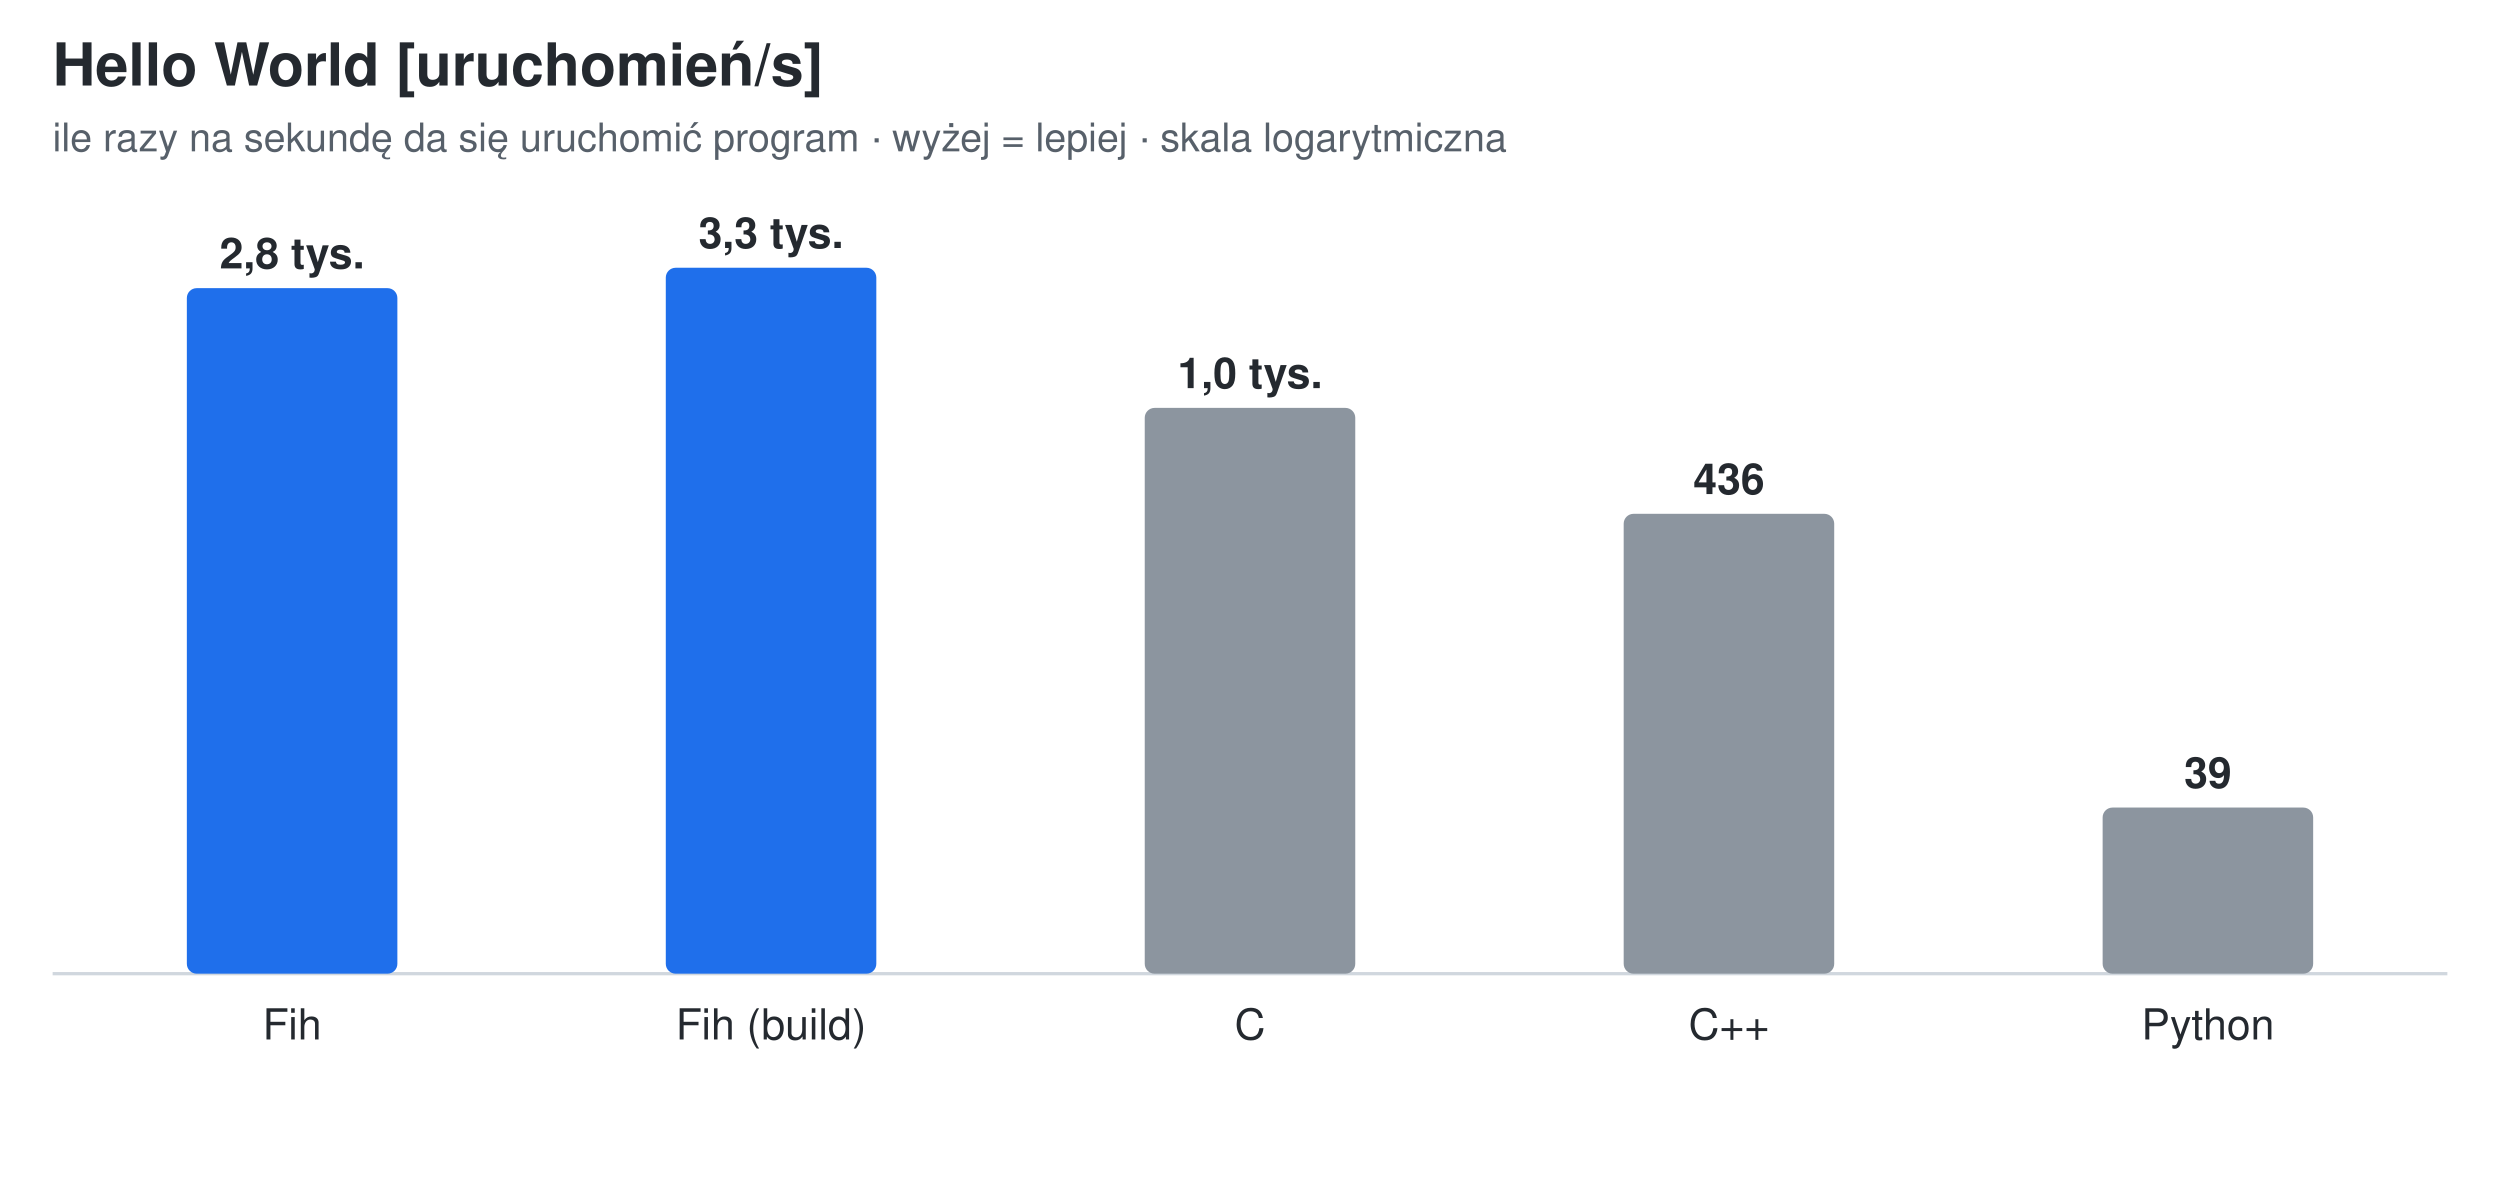
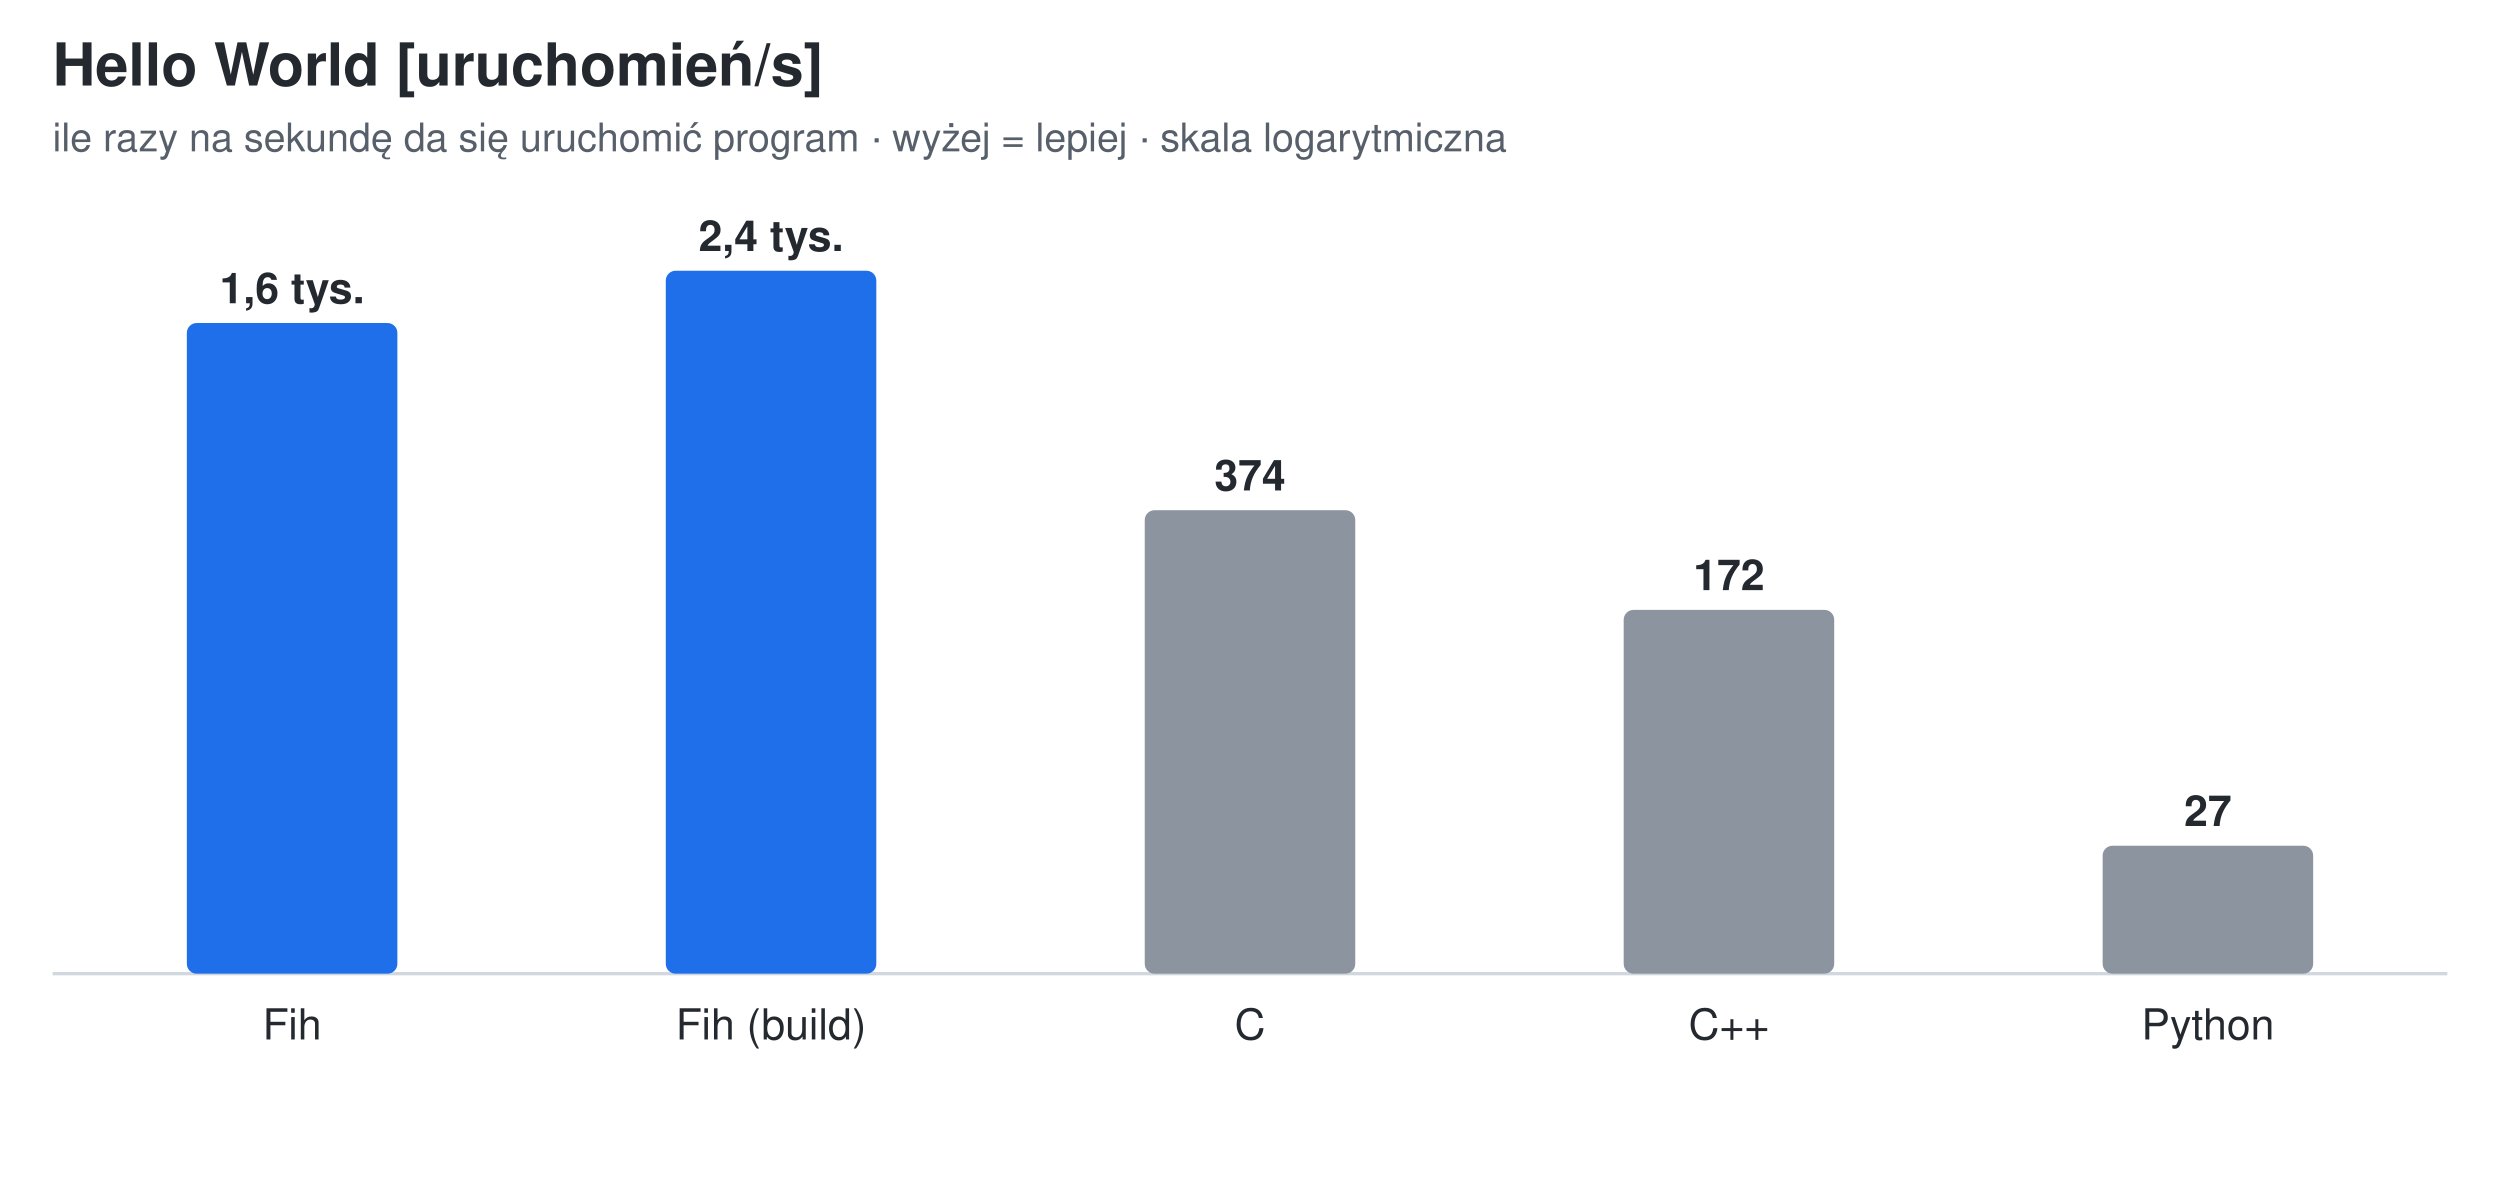
<svg xmlns="http://www.w3.org/2000/svg" width="760" height="360" viewBox="0 0 760 360">
  <style>
text{font-family:-apple-system,'Segoe UI',Helvetica,Arial,sans-serif;fill:#24292f}
.t{font-size:18px;font-weight:600}.s{font-size:12px;fill:#57606a}.v{font-size:13px;font-weight:600}
.l{font-size:13px}.g{stroke:#d0d7de}.b{fill:#8c959f}.f{fill:#1f6feb}
@media (prefers-color-scheme:dark){text{fill:#e6edf3}.s{fill:#8b949e}.g{stroke:#30363d}.b{fill:#6e7681}.f{fill:#4493f8}}
</style>
  <text class="t" x="16" y="26">Hello World [uruchomień/s]</text>
  <text class="s" x="16" y="46">ile razy na sekundę da się uruchomić program · wyżej = lepiej · skala logarytmiczna</text>
  <line class="g" x1="16" x2="744" y1="296" y2="296" />
-   <rect class="f" x="56.8" y="87.6" width="64.0" height="208.4" rx="3" />
-   <text class="v" x="88.8" y="81.6" text-anchor="middle">2,8 tys.</text>
+   <rect class="f" x="56.8" y="98.2" width="64.0" height="197.8" rx="3" />
+   <text class="v" x="88.8" y="92.2" text-anchor="middle">1,6 tys.</text>
  <text class="l" x="88.8" y="316" text-anchor="middle">Fih</text>
-   <rect class="f" x="202.4" y="81.4" width="64.0" height="214.6" rx="3" />
-   <text class="v" x="234.4" y="75.4" text-anchor="middle">3,3 tys.</text>
+   <rect class="f" x="202.4" y="82.3" width="64.0" height="213.7" rx="3" />
+   <text class="v" x="234.4" y="76.3" text-anchor="middle">2,4 tys.</text>
  <text class="l" x="234.4" y="316" text-anchor="middle">Fih (build)</text>
-   <rect class="b" x="348.0" y="124.0" width="64.0" height="172.0" rx="3" />
-   <text class="v" x="380.0" y="118.0" text-anchor="middle">1,0 tys.</text>
+   <rect class="b" x="348.0" y="155.1" width="64.0" height="140.9" rx="3" />
+   <text class="v" x="380.0" y="149.1" text-anchor="middle">374</text>
  <text class="l" x="380.0" y="316" text-anchor="middle">C</text>
-   <rect class="b" x="493.6" y="156.2" width="64.0" height="139.8" rx="3" />
-   <text class="v" x="525.6" y="150.2" text-anchor="middle">436</text>
+   <rect class="b" x="493.6" y="185.4" width="64.0" height="110.6" rx="3" />
+   <text class="v" x="525.6" y="179.4" text-anchor="middle">172</text>
  <text class="l" x="525.6" y="316" text-anchor="middle">C++</text>
-   <rect class="b" x="639.2" y="245.5" width="64.0" height="50.5" rx="3" />
-   <text class="v" x="671.2" y="239.5" text-anchor="middle">39</text>
+   <rect class="b" x="639.2" y="257.1" width="64.0" height="38.9" rx="3" />
+   <text class="v" x="671.2" y="251.1" text-anchor="middle">27</text>
  <text class="l" x="671.2" y="316" text-anchor="middle">Python</text>
</svg>
